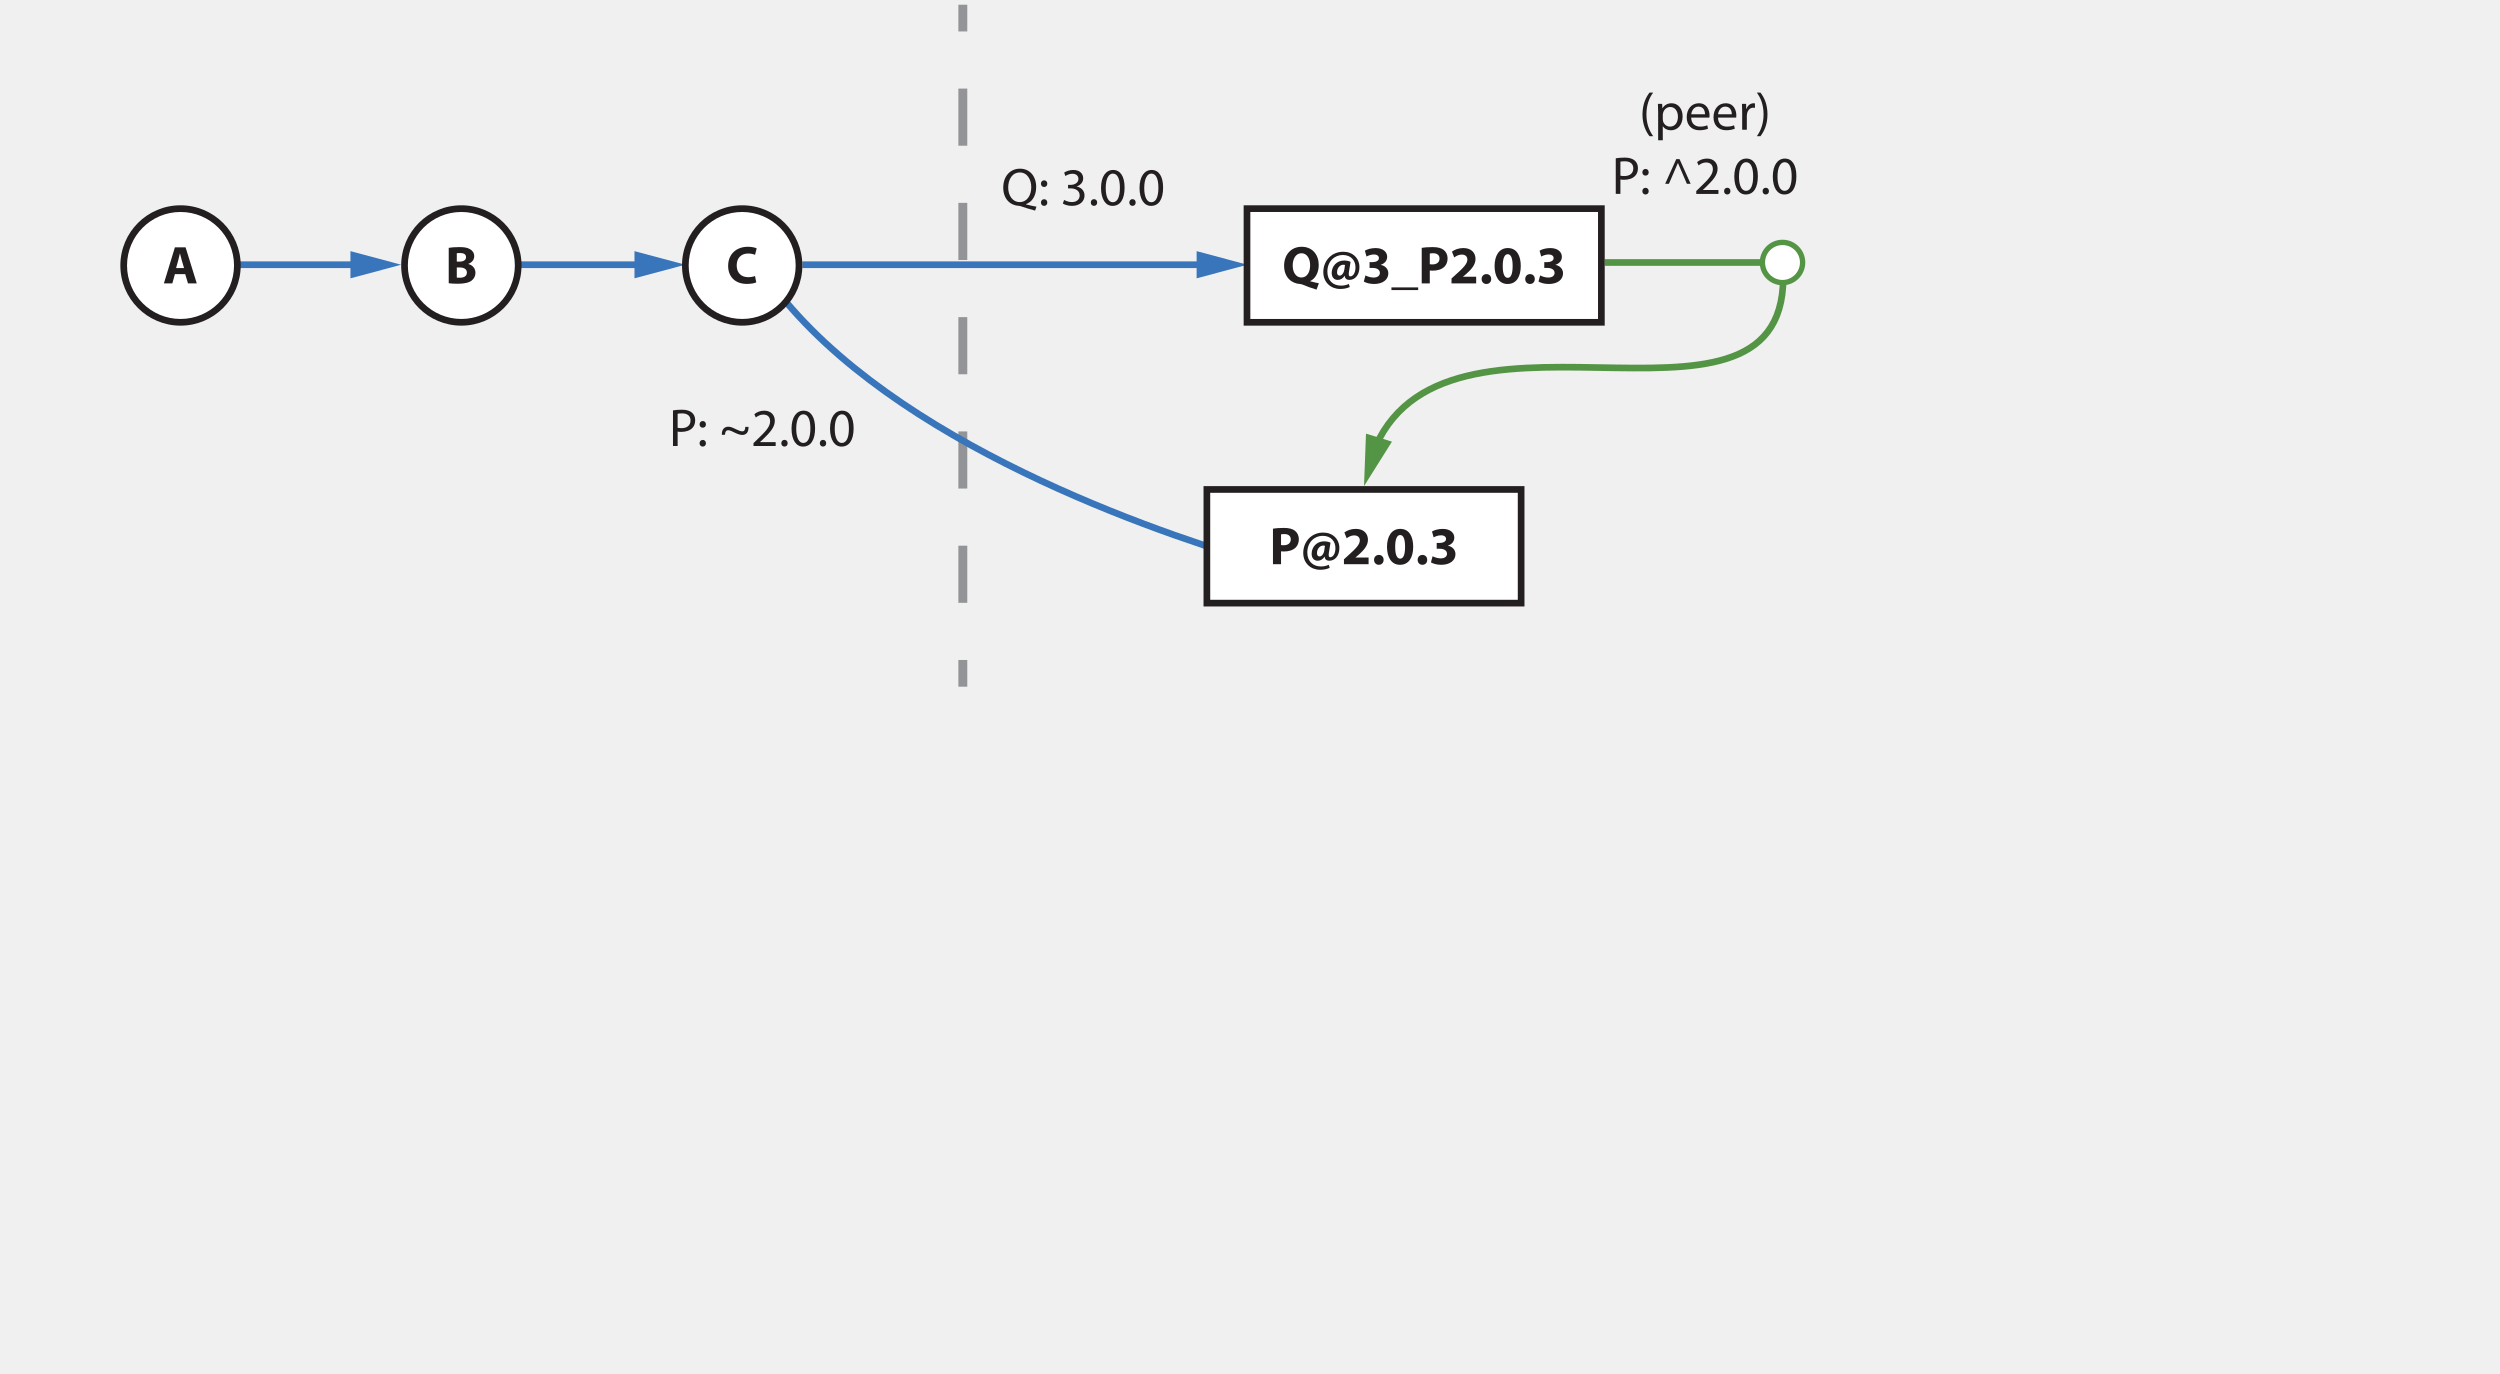
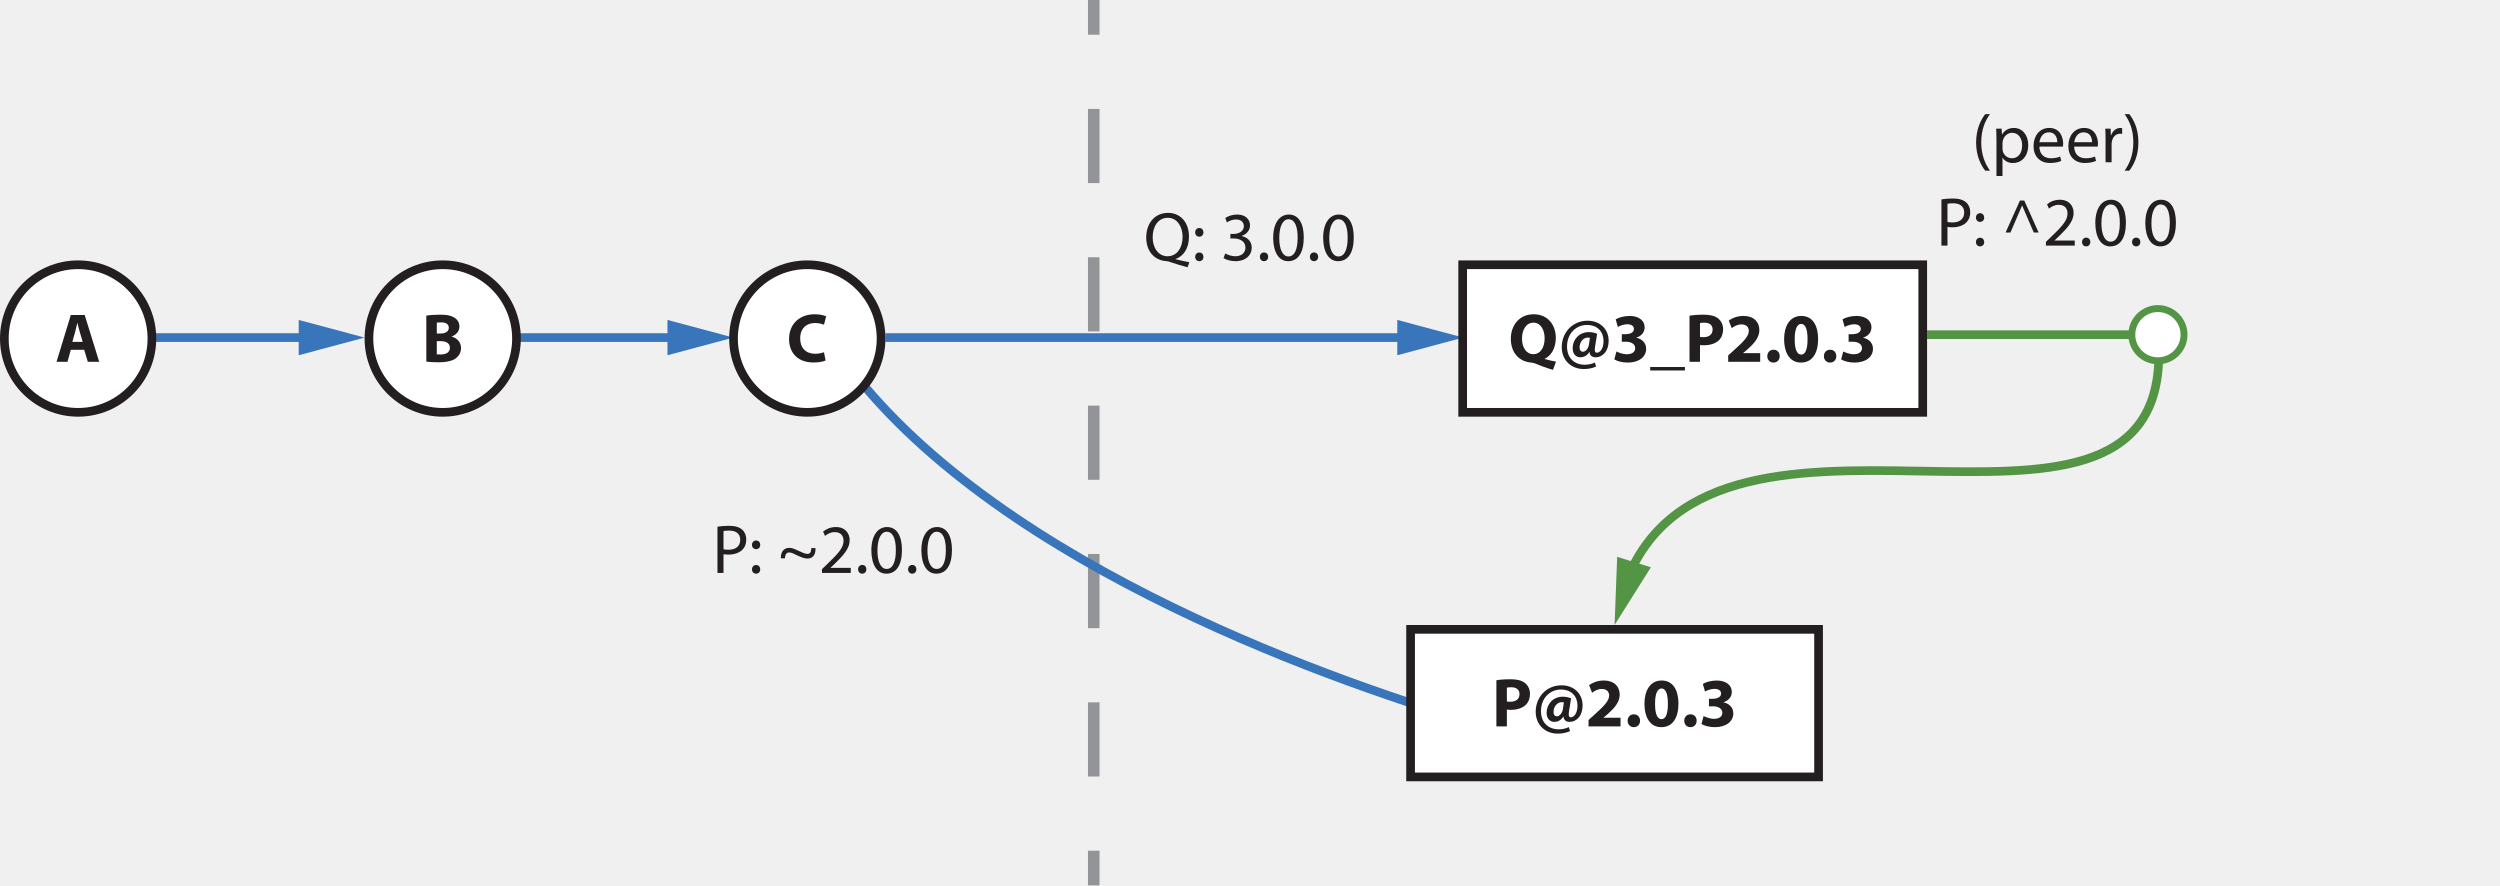
- <svg xmlns="http://www.w3.org/2000/svg" viewBox="0 0 560.849 308.167">
-   <g id="a">
-     <rect id="b" x="27" y="1.056" width="432" height="9" fill="none" />
-   </g>
-   <g id="c">
-     <g id="d">
-       <g id="e">
-         <g>
-           <line x1="216" y1="1.056" x2="216" y2="7.056" fill="none" stroke="#929497" stroke-miterlimit="10" stroke-width="2" />
-           <line x1="216" y1="19.874" x2="216" y2="141.647" fill="none" stroke="#929497" stroke-dasharray="0 0 12.818 12.818" stroke-miterlimit="10" stroke-width="2" />
-           <line x1="216" y1="148.056" x2="216" y2="154.056" fill="none" stroke="#929497" stroke-miterlimit="10" stroke-width="2" />
-         </g>
-       </g>
-       <g>
-         <path d="M399.833,58.222c4.843,47.648-73.927,3.19-91.23,41.901" fill="none" stroke="#549445" stroke-miterlimit="10" stroke-width="1.5" />
-         <polygon points="306.445 97.28 306 109.056 312.274 99.08 306.445 97.28" fill="#549445" />
-       </g>
-       <g>
-         <path d="M176.333,67.722c28.577,33.951,87.247,53.159,109.676,59.508" fill="none" stroke="#3975bb" stroke-miterlimit="10" stroke-width="1.5" />
-         <polygon points="283.215 129.583 295 129.611 284.809 123.693 283.215 129.583" fill="#3975bb" />
-       </g>
-       <g>
-         <line x1="180" y1="59.389" x2="270.531" y2="59.389" fill="none" stroke="#3975bb" stroke-miterlimit="10" stroke-width="1.5" />
-         <polygon points="268.45 62.44 279.833 59.389 268.45 56.338 268.45 62.44" fill="#3975bb" />
-       </g>
-       <g>
-         <path d="M370.87,20.776c-.875,1.175-1.511,2.734-1.511,4.905,0,2.135,.659,3.67,1.511,4.869h-.827c-.756-.996-1.571-2.531-1.571-4.869,.012-2.363,.815-3.898,1.571-4.905h.827Z" fill="#231f20" />
-         <path d="M371.988,25.19c0-.744-.024-1.343-.049-1.895h.948l.048,.995h.023c.432-.708,1.115-1.127,2.063-1.127,1.403,0,2.458,1.187,2.458,2.95,0,2.087-1.271,3.118-2.639,3.118-.768,0-1.438-.336-1.786-.912h-.024v3.154h-1.043v-6.284Zm1.043,1.547c0,.156,.024,.3,.048,.432,.192,.732,.828,1.235,1.583,1.235,1.115,0,1.764-.911,1.764-2.243,0-1.163-.612-2.159-1.728-2.159-.72,0-1.392,.516-1.595,1.307-.036,.132-.072,.288-.072,.432v.996Z" fill="#231f20" />
-         <path d="M379.403,26.389c.024,1.427,.936,2.015,1.991,2.015,.756,0,1.211-.132,1.607-.3l.18,.756c-.372,.168-1.008,.36-1.931,.36-1.787,0-2.854-1.176-2.854-2.927s1.031-3.13,2.723-3.13c1.895,0,2.398,1.667,2.398,2.734,0,.216-.024,.384-.036,.492h-4.078Zm3.095-.756c.012-.671-.276-1.715-1.463-1.715-1.067,0-1.535,.983-1.619,1.715h3.082Z" fill="#231f20" />
-         <path d="M385.415,26.389c.024,1.427,.936,2.015,1.991,2.015,.756,0,1.211-.132,1.607-.3l.18,.756c-.372,.168-1.008,.36-1.931,.36-1.787,0-2.854-1.176-2.854-2.927s1.031-3.13,2.723-3.13c1.895,0,2.398,1.667,2.398,2.734,0,.216-.024,.384-.036,.492h-4.078Zm3.095-.756c.012-.671-.276-1.715-1.463-1.715-1.067,0-1.535,.983-1.619,1.715h3.082Z" fill="#231f20" />
-         <path d="M390.84,25.106c0-.684-.013-1.271-.049-1.811h.924l.036,1.139h.048c.264-.779,.899-1.271,1.607-1.271,.12,0,.203,.012,.3,.036v.996c-.108-.024-.216-.036-.36-.036-.743,0-1.271,.564-1.415,1.355-.023,.144-.048,.312-.048,.492v3.094h-1.043v-3.994Z" fill="#231f20" />
-         <path d="M394.128,30.551c.852-1.188,1.511-2.747,1.511-4.905,0-2.147-.647-3.682-1.511-4.869h.815c.768,.983,1.571,2.519,1.571,4.881,0,2.351-.804,3.874-1.571,4.893h-.815Z" fill="#231f20" />
-         <path d="M362.478,35.512c.504-.084,1.164-.156,2.003-.156,1.032,0,1.787,.24,2.268,.672,.443,.384,.707,.971,.707,1.691,0,.731-.216,1.307-.624,1.727-.551,.587-1.451,.887-2.47,.887-.312,0-.601-.012-.84-.072v3.238h-1.044v-7.988Zm1.044,3.898c.228,.06,.516,.084,.863,.084,1.26,0,2.027-.612,2.027-1.727,0-1.067-.756-1.583-1.907-1.583-.456,0-.804,.036-.983,.084v3.142Z" fill="#231f20" />
-         <path d="M368.442,38.654c0-.444,.3-.756,.72-.756,.419,0,.695,.312,.707,.756,0,.419-.275,.744-.72,.744-.42,0-.707-.324-.707-.744Zm0,4.233c0-.443,.3-.755,.72-.755,.419,0,.695,.312,.707,.755,0,.42-.275,.744-.72,.744-.42,0-.707-.324-.707-.744Z" fill="#231f20" />
-         <path d="M378.435,41.233l-2.003-4.654h-.023l-2.003,4.654h-.84l2.482-5.529h.744l2.482,5.529h-.84Z" fill="#231f20" />
-         <path d="M380.538,43.5v-.647l.827-.804c1.991-1.895,2.891-2.902,2.902-4.078,0-.792-.384-1.523-1.547-1.523-.708,0-1.296,.36-1.655,.66l-.336-.744c.54-.456,1.308-.792,2.207-.792,1.679,0,2.387,1.151,2.387,2.267,0,1.439-1.044,2.603-2.687,4.186l-.624,.576v.024h3.502v.875h-4.977Z" fill="#231f20" />
-         <path d="M386.778,42.876c0-.444,.3-.756,.72-.756,.419,0,.707,.312,.707,.756,0,.432-.275,.755-.72,.755-.42,0-.707-.324-.707-.755Z" fill="#231f20" />
-         <path d="M394.358,39.518c0,2.651-.983,4.114-2.71,4.114-1.523,0-2.555-1.427-2.579-4.006,0-2.614,1.128-4.054,2.711-4.054,1.643,0,2.578,1.463,2.578,3.946Zm-4.233,.12c0,2.027,.623,3.178,1.583,3.178,1.079,0,1.595-1.259,1.595-3.25,0-1.919-.491-3.178-1.583-3.178-.923,0-1.595,1.127-1.595,3.25Z" fill="#231f20" />
-         <path d="M395.418,42.876c0-.444,.3-.756,.719-.756,.42,0,.708,.312,.708,.756,0,.432-.275,.755-.72,.755-.42,0-.707-.324-.707-.755Z" fill="#231f20" />
-         <path d="M402.998,39.518c0,2.651-.983,4.114-2.71,4.114-1.523,0-2.555-1.427-2.579-4.006,0-2.614,1.128-4.054,2.711-4.054,1.643,0,2.578,1.463,2.578,3.946Zm-4.233,.12c0,2.027,.624,3.178,1.583,3.178,1.079,0,1.595-1.259,1.595-3.25,0-1.919-.491-3.178-1.583-3.178-.923,0-1.595,1.127-1.595,3.25Z" fill="#231f20" />
-       </g>
-       <g>
-         <line x1="360" y1="58.889" x2="400.144" y2="58.889" fill="none" stroke="#549445" stroke-miterlimit="10" stroke-width="1.5" />
-         <g>
-           <circle cx="399.888" cy="58.889" r="4.512" transform="translate(15.88151 185.053) rotate(-26.56512)" fill="#fff" />
-           <path d="M399.888,64.001c-2.818,0-5.112-2.293-5.112-5.112,0-2.818,2.293-5.112,5.112-5.112,2.818,0,5.112,2.293,5.112,5.112,0,2.818-2.293,5.112-5.112,5.112-2.818,0,2.818,0,0,0Zm0-9.023c-2.157,0-3.912,1.754-3.912,3.912,0,2.157,1.754,3.912,3.912,3.912,2.157,0,3.912-1.754,3.912-3.912,0-2.157-1.754-3.912-3.912-3.912-2.157,0,2.157,0,0,0Z" fill="#549445" />
-         </g>
-       </g>
-       <g>
-         <line x1="116.833" y1="59.389" x2="144.42" y2="59.389" fill="none" stroke="#3975bb" stroke-miterlimit="10" stroke-width="1.5" />
-         <polygon points="142.339 62.44 153.722 59.389 142.339 56.338 142.339 62.44" fill="#3975bb" />
-       </g>
-       <g>
-         <line x1="53.111" y1="59.389" x2="80.698" y2="59.389" fill="none" stroke="#3975bb" stroke-miterlimit="10" stroke-width="1.5" />
-         <polygon points="78.617 62.44 90 59.389 78.617 56.338 78.617 62.44" fill="#3975bb" />
-       </g>
+ <svg xmlns="http://www.w3.org/2000/svg" version="1.1" viewBox="0 0 432 153">
+   <g transform="translate(-27,-1.055664)">
+     <rect x="27" y="1.056" width="432" height="9" fill="none" />
+     <g fill="none" stroke="#929497" stroke-miterlimit="10" stroke-width="2">
+       <line x1="216" x2="216" y1="1.056" y2="7.056" />
+       <line x1="216" x2="216" y1="19.874" y2="141.647" stroke-dasharray="0, 0, 12.818, 12.818" />
+       <line x1="216" x2="216" y1="148.056" y2="154.056" />
    </g>
-     <g id="f">
-       <g>
-         <g>
-           <circle cx="103.5" cy="59.556" r="12.75" fill="#fff" />
-           <path d="M103.5,47.556c6.617,0,12,5.383,12,12s-5.383,12-12,12-12-5.383-12-12,5.383-12,12-12m0-1.5c-7.456,0-13.5,6.044-13.5,13.5s6.044,13.5,13.5,13.5,13.5-6.044,13.5-13.5-6.044-13.5-13.5-13.5h0Z" fill="#231f20" />
-         </g>
-         <path d="M100.667,55.6c.48-.096,1.451-.168,2.363-.168,1.115,0,1.799,.108,2.387,.456,.563,.3,.971,.852,.971,1.583,0,.719-.419,1.391-1.331,1.727v.024c.923,.252,1.607,.947,1.607,1.991,0,.731-.335,1.308-.839,1.715-.588,.468-1.571,.731-3.178,.731-.899,0-1.571-.06-1.979-.12v-7.939Zm1.811,3.094h.6c.959,0,1.475-.396,1.475-.996,0-.611-.468-.935-1.295-.935-.396,0-.624,.024-.78,.048v1.883Zm0,3.586c.18,.024,.396,.024,.708,.024,.828,0,1.559-.312,1.559-1.163,0-.815-.731-1.14-1.643-1.14h-.624v2.279Z" fill="#231f20" />
-       </g>
-       <g>
-         <g>
-           <circle cx="40.5" cy="59.556" r="12.75" fill="#fff" />
-           <path d="M40.5,47.556c6.617,0,12,5.383,12,12s-5.383,12-12,12-12-5.383-12-12,5.383-12,12-12m0-1.5c-7.456,0-13.5,6.044-13.5,13.5s6.044,13.5,13.5,13.5,13.5-6.044,13.5-13.5-6.044-13.5-13.5-13.5h0Z" fill="#231f20" />
-         </g>
-         <path d="M39.238,61.501l-.576,2.075h-1.895l2.47-8.083h2.399l2.506,8.083h-1.967l-.624-2.075h-2.315Zm2.051-1.367l-.504-1.715c-.144-.479-.288-1.08-.408-1.559h-.024c-.12,.479-.24,1.091-.372,1.559l-.479,1.715h1.787Z" fill="#231f20" />
-       </g>
-       <g>
-         <g>
-           <circle cx="166.5" cy="59.556" r="12.75" fill="#fff" />
-           <path d="M166.5,47.556c6.617,0,12,5.383,12,12s-5.383,12-12,12-12-5.383-12-12,5.383-12,12-12m0-1.5c-7.456,0-13.5,6.044-13.5,13.5s6.044,13.5,13.5,13.5,13.5-6.044,13.5-13.5-6.044-13.5-13.5-13.5h0Z" fill="#231f20" />
-         </g>
-         <path d="M169.659,63.348c-.336,.168-1.092,.348-2.075,.348-2.794,0-4.233-1.739-4.233-4.042,0-2.758,1.967-4.293,4.414-4.293,.947,0,1.667,.192,1.991,.36l-.372,1.451c-.372-.156-.888-.3-1.535-.3-1.451,0-2.579,.875-2.579,2.674,0,1.619,.959,2.639,2.59,2.639,.552,0,1.164-.12,1.523-.264l.276,1.427Z" fill="#231f20" />
-       </g>
-       <g>
-         <g>
-           <rect x="270.75" y="109.806" width="70.5" height="25.5" fill="#fff" />
-           <path d="M340.5,110.556v24h-69v-24h69m1.5-1.5h-72v27h72v-27h0Z" fill="#231f20" />
-         </g>
-         <g>
-           <path d="M285.576,118.6c.563-.096,1.355-.168,2.471-.168,1.127,0,1.931,.216,2.471,.647,.516,.408,.863,1.08,.863,1.871s-.264,1.463-.744,1.919c-.623,.588-1.547,.852-2.627,.852-.239,0-.455-.012-.623-.036v2.891h-1.811v-7.976Zm1.811,3.67c.156,.036,.348,.048,.611,.048,.972,0,1.571-.492,1.571-1.319,0-.743-.516-1.187-1.427-1.187-.372,0-.624,.036-.756,.072v2.387Z" fill="#231f20" />
-           <path d="M298.305,127.391c-.721,.324-1.344,.432-2.195,.432-1.99,0-3.742-1.427-3.742-3.778,0-2.446,1.775-4.569,4.486-4.569,2.11,0,3.621,1.451,3.621,3.466,0,1.751-.982,2.854-2.278,2.854-.563,0-.972-.288-1.031-.923h-.024c-.371,.612-.911,.923-1.547,.923-.779,0-1.344-.576-1.344-1.559,0-1.463,1.08-2.794,2.807-2.794,.527,0,1.128,.132,1.428,.3l-.359,2.219c-.121,.708-.037,1.032,.299,1.043,.516,.012,1.164-.647,1.164-2.027,0-1.559-1.008-2.771-2.867-2.771-1.834,0-3.441,1.439-3.441,3.73,0,2.003,1.283,3.143,3.07,3.143,.611,0,1.259-.132,1.738-.384l.217,.695Zm-1.068-4.953c-.096-.024-.215-.048-.371-.048-.792,0-1.416,.779-1.416,1.703,0,.456,.205,.743,.6,.743,.444,0,.912-.563,1.02-1.259l.168-1.139Z" fill="#231f20" />
-           <path d="M301.5,126.576v-1.104l1.007-.912c1.703-1.523,2.53-2.398,2.555-3.31,0-.636-.384-1.139-1.283-1.139-.672,0-1.26,.336-1.667,.647l-.516-1.307c.588-.444,1.498-.804,2.555-.804,1.763,0,2.734,1.032,2.734,2.447,0,1.307-.947,2.351-2.075,3.358l-.72,.6v.024h2.938v1.499h-5.528Z" fill="#231f20" />
-           <path d="M308.255,125.604c0-.647,.443-1.115,1.079-1.115s1.067,.456,1.067,1.115c0,.636-.432,1.104-1.079,1.104-.624,0-1.067-.468-1.067-1.104Z" fill="#231f20" />
-           <path d="M317.036,122.642c0,2.411-.972,4.066-2.963,4.066-2.015,0-2.902-1.811-2.914-4.018,0-2.255,.96-4.042,2.975-4.042,2.087,0,2.902,1.859,2.902,3.994Zm-4.042,.048c-.012,1.787,.42,2.638,1.127,2.638,.708,0,1.092-.887,1.092-2.662,0-1.727-.372-2.639-1.104-2.639-.672,0-1.127,.852-1.115,2.663Z" fill="#231f20" />
-           <path d="M318.035,125.604c0-.647,.443-1.115,1.079-1.115s1.067,.456,1.067,1.115c0,.636-.432,1.104-1.079,1.104-.624,0-1.067-.468-1.067-1.104Z" fill="#231f20" />
-           <path d="M321.383,124.789c.324,.168,1.067,.48,1.812,.48,.947,0,1.427-.456,1.427-1.043,0-.768-.768-1.116-1.57-1.116h-.744v-1.307h.708c.611-.012,1.391-.24,1.391-.899,0-.468-.384-.815-1.151-.815-.636,0-1.307,.276-1.631,.468l-.372-1.319c.468-.3,1.403-.588,2.411-.588,1.667,0,2.591,.875,2.591,1.943,0,.828-.468,1.476-1.428,1.811v.024c.936,.168,1.691,.875,1.691,1.895,0,1.379-1.212,2.387-3.19,2.387-1.008,0-1.859-.264-2.314-.552l.371-1.367Z" fill="#231f20" />
-         </g>
-       </g>
-       <g>
-         <g>
-           <rect x="279.75" y="46.806" width="79.5" height="25.5" fill="#fff" />
-           <path d="M358.5,47.556v24h-78v-24h78m1.5-1.5h-81v27h81v-27h0Z" fill="#231f20" />
-         </g>
-         <g>
-           <path d="M295.352,64.967c-1.15-.336-2.11-.684-3.189-1.139-.18-.072-.372-.108-.564-.12-1.822-.12-3.525-1.463-3.525-4.102,0-2.423,1.535-4.246,3.945-4.246,2.471,0,3.826,1.871,3.826,4.078,0,1.835-.852,3.13-1.919,3.61v.048c.624,.18,1.319,.324,1.955,.456l-.528,1.415Zm-1.438-5.457c0-1.475-.696-2.698-1.943-2.698s-1.967,1.223-1.967,2.734c-.012,1.535,.731,2.71,1.955,2.71,1.235,0,1.955-1.163,1.955-2.747Z" fill="#231f20" />
-           <path d="M302.805,64.391c-.72,.324-1.344,.432-2.195,.432-1.99,0-3.741-1.427-3.741-3.778,0-2.446,1.774-4.569,4.485-4.569,2.111,0,3.622,1.451,3.622,3.466,0,1.751-.983,2.854-2.278,2.854-.564,0-.972-.288-1.031-.923h-.024c-.372,.612-.911,.923-1.548,.923-.779,0-1.343-.576-1.343-1.559,0-1.463,1.079-2.794,2.807-2.794,.527,0,1.127,.132,1.427,.3l-.359,2.219c-.12,.708-.036,1.032,.3,1.043,.516,.012,1.163-.647,1.163-2.027,0-1.559-1.008-2.771-2.866-2.771-1.835,0-3.442,1.439-3.442,3.73,0,2.003,1.283,3.143,3.07,3.143,.611,0,1.26-.132,1.739-.384l.216,.695Zm-1.067-4.953c-.096-.024-.216-.048-.372-.048-.791,0-1.415,.779-1.415,1.703,0,.456,.204,.743,.6,.743,.444,0,.911-.563,1.02-1.259l.168-1.139Z" fill="#231f20" />
-           <path d="M306.324,61.789c.323,.168,1.066,.48,1.811,.48,.947,0,1.428-.456,1.428-1.043,0-.768-.768-1.116-1.572-1.116h-.743v-1.307h.708c.611-.012,1.391-.24,1.391-.899,0-.468-.383-.815-1.15-.815-.637,0-1.309,.276-1.632,.468l-.372-1.319c.469-.3,1.403-.588,2.411-.588,1.667,0,2.591,.875,2.591,1.943,0,.828-.469,1.476-1.428,1.811v.024c.936,.168,1.691,.875,1.691,1.895,0,1.379-1.211,2.387-3.19,2.387-1.007,0-1.858-.264-2.315-.552l.373-1.367Z" fill="#231f20" />
-           <path d="M318.153,64.475v.6h-5.997v-.6h5.997Z" fill="#231f20" />
-           <path d="M318.948,55.6c.563-.096,1.354-.168,2.47-.168,1.128,0,1.932,.216,2.471,.647,.517,.408,.864,1.08,.864,1.871s-.265,1.463-.744,1.919c-.623,.588-1.547,.852-2.626,.852-.24,0-.456-.012-.624-.036v2.891h-1.811v-7.976Zm1.811,3.67c.156,.036,.348,.048,.611,.048,.972,0,1.571-.492,1.571-1.319,0-.743-.516-1.187-1.427-1.187-.372,0-.624,.036-.756,.072v2.387Z" fill="#231f20" />
-           <path d="M325.632,63.576v-1.104l1.007-.912c1.703-1.523,2.531-2.398,2.555-3.31,0-.636-.384-1.139-1.283-1.139-.672,0-1.259,.336-1.667,.647l-.516-1.307c.588-.444,1.499-.804,2.555-.804,1.763,0,2.734,1.032,2.734,2.447,0,1.307-.947,2.351-2.075,3.358l-.719,.6v.024h2.938v1.499h-5.528Z" fill="#231f20" />
-           <path d="M332.388,62.604c0-.647,.443-1.115,1.079-1.115s1.067,.456,1.067,1.115c0,.636-.432,1.104-1.079,1.104-.624,0-1.067-.468-1.067-1.104Z" fill="#231f20" />
-           <path d="M341.169,59.642c0,2.411-.972,4.066-2.963,4.066-2.015,0-2.902-1.811-2.914-4.018,0-2.255,.96-4.042,2.975-4.042,2.087,0,2.902,1.859,2.902,3.994Zm-4.042,.048c-.012,1.787,.42,2.638,1.127,2.638,.708,0,1.092-.887,1.092-2.662,0-1.727-.372-2.639-1.104-2.639-.672,0-1.127,.852-1.115,2.663Z" fill="#231f20" />
-           <path d="M342.168,62.604c0-.647,.443-1.115,1.079-1.115s1.067,.456,1.067,1.115c0,.636-.432,1.104-1.079,1.104-.624,0-1.067-.468-1.067-1.104Z" fill="#231f20" />
-           <path d="M345.516,61.789c.324,.168,1.067,.48,1.812,.48,.947,0,1.427-.456,1.427-1.043,0-.768-.768-1.116-1.57-1.116h-.744v-1.307h.708c.611-.012,1.391-.24,1.391-.899,0-.468-.384-.815-1.151-.815-.636,0-1.307,.276-1.631,.468l-.372-1.319c.468-.3,1.403-.588,2.411-.588,1.667,0,2.591,.875,2.591,1.943,0,.828-.468,1.476-1.428,1.811v.024c.936,.168,1.691,.875,1.691,1.895,0,1.379-1.212,2.387-3.19,2.387-1.008,0-1.859-.264-2.314-.552l.371-1.367Z" fill="#231f20" />
-         </g>
-       </g>
-       <g>
-         <path d="M150.978,92.068c.504-.084,1.164-.156,2.003-.156,1.032,0,1.787,.24,2.268,.672,.443,.384,.707,.971,.707,1.691,0,.731-.216,1.307-.624,1.727-.551,.587-1.451,.888-2.47,.888-.312,0-.601-.012-.84-.072v3.238h-1.044v-7.988Zm1.044,3.898c.228,.06,.516,.084,.863,.084,1.26,0,2.027-.612,2.027-1.727,0-1.067-.756-1.583-1.907-1.583-.456,0-.804,.036-.983,.084v3.142Z" fill="#231f20" />
-         <path d="M156.942,95.21c0-.444,.3-.756,.72-.756,.419,0,.695,.312,.707,.756,0,.419-.275,.744-.72,.744-.42,0-.707-.324-.707-.744Zm0,4.233c0-.444,.3-.755,.72-.755,.419,0,.695,.312,.707,.755,0,.42-.275,.744-.72,.744-.42,0-.707-.324-.707-.744Z" fill="#231f20" />
-         <path d="M161.934,97.537c-.048-1.199,.6-1.811,1.427-1.811,.504,0,.888,.156,1.691,.54,.611,.288,1.056,.504,1.499,.504,.432,0,.636-.348,.647-1.007h.72c.061,1.343-.636,1.811-1.379,1.811-.479,0-.912-.144-1.739-.528-.563-.276-1.008-.528-1.439-.528s-.695,.3-.72,1.02h-.707Z" fill="#231f20" />
-         <path d="M169.038,100.056v-.647l.827-.804c1.991-1.895,2.891-2.902,2.902-4.078,0-.792-.384-1.523-1.547-1.523-.708,0-1.296,.36-1.655,.66l-.336-.744c.54-.456,1.308-.792,2.207-.792,1.679,0,2.387,1.151,2.387,2.267,0,1.439-1.044,2.603-2.687,4.186l-.624,.576v.024h3.502v.875h-4.977Z" fill="#231f20" />
-         <path d="M175.278,99.432c0-.444,.3-.756,.72-.756,.419,0,.707,.312,.707,.756,0,.432-.275,.755-.72,.755-.42,0-.707-.324-.707-.755Z" fill="#231f20" />
-         <path d="M182.858,96.074c0,2.651-.983,4.114-2.71,4.114-1.523,0-2.555-1.427-2.579-4.006,0-2.614,1.128-4.054,2.711-4.054,1.643,0,2.578,1.463,2.578,3.946Zm-4.233,.12c0,2.027,.623,3.178,1.583,3.178,1.079,0,1.595-1.259,1.595-3.25,0-1.919-.491-3.179-1.583-3.179-.923,0-1.595,1.127-1.595,3.25Z" fill="#231f20" />
-         <path d="M183.918,99.432c0-.444,.3-.756,.719-.756,.42,0,.708,.312,.708,.756,0,.432-.275,.755-.72,.755-.42,0-.707-.324-.707-.755Z" fill="#231f20" />
-         <path d="M191.498,96.074c0,2.651-.983,4.114-2.71,4.114-1.523,0-2.555-1.427-2.579-4.006,0-2.614,1.128-4.054,2.711-4.054,1.643,0,2.578,1.463,2.578,3.946Zm-4.233,.12c0,2.027,.624,3.178,1.583,3.178,1.079,0,1.595-1.259,1.595-3.25,0-1.919-.491-3.179-1.583-3.179-.923,0-1.595,1.127-1.595,3.25Z" fill="#231f20" />
-       </g>
-       <g>
-         <path d="M232.215,47.243c-1.092-.288-2.159-.612-3.095-.936-.168-.06-.336-.12-.491-.12-1.919-.072-3.562-1.487-3.562-4.09,0-2.59,1.583-4.257,3.766-4.257,2.195,0,3.622,1.703,3.622,4.089,0,2.075-.959,3.406-2.303,3.874v.048c.804,.204,1.68,.396,2.363,.516l-.3,.875Zm-.863-5.265c0-1.619-.84-3.286-2.555-3.286-1.764,0-2.627,1.631-2.615,3.382-.012,1.715,.936,3.262,2.566,3.262,1.668,0,2.604-1.511,2.604-3.358Z" fill="#231f20" />
-         <path d="M233.526,41.21c0-.444,.3-.756,.72-.756,.419,0,.695,.312,.707,.756,0,.419-.275,.744-.72,.744-.42,0-.707-.324-.707-.744Zm0,4.233c0-.444,.3-.755,.72-.755,.419,0,.695,.312,.707,.755,0,.42-.275,.744-.72,.744-.42,0-.707-.324-.707-.744Z" fill="#231f20" />
-         <path d="M238.722,44.844c.3,.192,.995,.492,1.727,.492,1.355,0,1.775-.863,1.763-1.511-.012-1.091-.995-1.559-2.015-1.559h-.588v-.792h.588c.768,0,1.739-.396,1.739-1.319,0-.624-.396-1.175-1.367-1.175-.624,0-1.224,.276-1.56,.516l-.275-.768c.407-.3,1.199-.6,2.039-.6,1.535,0,2.23,.912,2.23,1.859,0,.804-.479,1.487-1.439,1.835v.024c.96,.192,1.739,.911,1.739,2.002,0,1.248-.972,2.339-2.843,2.339-.875,0-1.643-.276-2.026-.528l.288-.815Z" fill="#231f20" />
-         <path d="M244.71,45.432c0-.444,.3-.756,.72-.756,.419,0,.707,.312,.707,.756,0,.432-.275,.755-.72,.755-.42,0-.707-.324-.707-.755Z" fill="#231f20" />
-         <path d="M252.29,42.074c0,2.651-.983,4.114-2.71,4.114-1.523,0-2.555-1.427-2.579-4.006,0-2.614,1.128-4.054,2.711-4.054,1.643,0,2.578,1.463,2.578,3.946Zm-4.233,.12c0,2.027,.623,3.178,1.583,3.178,1.079,0,1.595-1.259,1.595-3.25,0-1.919-.491-3.179-1.583-3.179-.923,0-1.595,1.127-1.595,3.25Z" fill="#231f20" />
-         <path d="M253.35,45.432c0-.444,.3-.756,.719-.756,.42,0,.708,.312,.708,.756,0,.432-.275,.755-.72,.755-.42,0-.707-.324-.707-.755Z" fill="#231f20" />
-         <path d="M260.93,42.074c0,2.651-.983,4.114-2.71,4.114-1.523,0-2.555-1.427-2.579-4.006,0-2.614,1.128-4.054,2.711-4.054,1.643,0,2.578,1.463,2.578,3.946Zm-4.233,.12c0,2.027,.624,3.178,1.583,3.178,1.079,0,1.595-1.259,1.595-3.25,0-1.919-.491-3.179-1.583-3.179-.923,0-1.595,1.127-1.595,3.25Z" fill="#231f20" />
-       </g>
+     <path d="m399.833 58.222c4.843 47.648-73.927 3.19-91.23 41.901" fill="none" stroke="#549445" stroke-miterlimit="10" stroke-width="1.5" />
+     <polygon points="312.274 99.08 306.445 97.28 306 109.056" fill="#549445" />
+     <path d="m176.333 67.722c28.577 33.951 87.247 53.159 109.676 59.508" fill="none" stroke="#3975bb" stroke-miterlimit="10" stroke-width="1.5" />
+     <polygon points="284.809 123.693 283.215 129.583 295 129.611" fill="#3975bb" />
+     <line x1="180" x2="270.531" y1="59.389" y2="59.389" fill="none" stroke="#3975bb" stroke-miterlimit="10" stroke-width="1.5" />
+     <polygon points="268.45 56.338 268.45 62.44 279.833 59.389" fill="#3975bb" />
+     <g fill="#231f20">
+       <path d="m370.87 20.776c-0.875 1.175-1.511 2.734-1.511 4.905 0 2.135 0.659 3.67 1.511 4.869h-0.827c-0.756-0.996-1.571-2.531-1.571-4.869 0.012-2.363 0.815-3.898 1.571-4.905z" />
+       <path d="m371.988 25.19c0-0.744-0.024-1.343-0.049-1.895h0.948l0.048 0.995h0.023c0.432-0.708 1.115-1.127 2.063-1.127 1.403 0 2.458 1.187 2.458 2.95 0 2.087-1.271 3.118-2.639 3.118-0.768 0-1.438-0.336-1.786-0.912h-0.024v3.154h-1.043zm1.043 1.547c0 0.156 0.024 0.3 0.048 0.432 0.192 0.732 0.828 1.235 1.583 1.235 1.115 0 1.764-0.911 1.764-2.243 0-1.163-0.612-2.159-1.728-2.159-0.72 0-1.392 0.516-1.595 1.307-0.036 0.132-0.072 0.288-0.072 0.432z" />
+       <path d="m379.403 26.389c0.024 1.427 0.936 2.015 1.991 2.015 0.756 0 1.211-0.132 1.607-0.3l0.18 0.756c-0.372 0.168-1.008 0.36-1.931 0.36-1.787 0-2.854-1.176-2.854-2.927 0-1.751 1.031-3.13 2.723-3.13 1.895 0 2.398 1.667 2.398 2.734 0 0.216-0.024 0.384-0.036 0.492zm3.095-0.756c0.012-0.671-0.276-1.715-1.463-1.715-1.067 0-1.535 0.983-1.619 1.715z" />
+       <path d="m385.415 26.389c0.024 1.427 0.936 2.015 1.991 2.015 0.756 0 1.211-0.132 1.607-0.3l0.18 0.756c-0.372 0.168-1.008 0.36-1.931 0.36-1.787 0-2.854-1.176-2.854-2.927 0-1.751 1.031-3.13 2.723-3.13 1.895 0 2.398 1.667 2.398 2.734 0 0.216-0.024 0.384-0.036 0.492zm3.095-0.756c0.012-0.671-0.276-1.715-1.463-1.715-1.067 0-1.535 0.983-1.619 1.715z" />
+       <path d="m390.84 25.106c0-0.684-0.013-1.271-0.049-1.811h0.924l0.036 1.139h0.048c0.264-0.779 0.899-1.271 1.607-1.271 0.12 0 0.203 0.012 0.3 0.036v0.996c-0.108-0.024-0.216-0.036-0.36-0.036-0.743 0-1.271 0.564-1.415 1.355-0.023 0.144-0.048 0.312-0.048 0.492v3.094h-1.043z" />
+       <path d="m394.128 30.551c0.852-1.188 1.511-2.747 1.511-4.905 0-2.147-0.647-3.682-1.511-4.869h0.815c0.768 0.983 1.571 2.519 1.571 4.881 0 2.351-0.804 3.874-1.571 4.893z" />
+       <path d="m362.478 35.512c0.504-0.084 1.164-0.156 2.003-0.156 1.032 0 1.787 0.24 2.268 0.672 0.443 0.384 0.707 0.971 0.707 1.691 0 0.731-0.216 1.307-0.624 1.727-0.551 0.587-1.451 0.887-2.47 0.887-0.312 0-0.601-0.012-0.84-0.072v3.238h-1.044zm1.044 3.898c0.228 0.06 0.516 0.084 0.863 0.084 1.26 0 2.027-0.612 2.027-1.727 0-1.067-0.756-1.583-1.907-1.583-0.456 0-0.804 0.036-0.983 0.084z" />
+       <path d="m368.442 38.654c0-0.444 0.3-0.756 0.72-0.756 0.419 0 0.695 0.312 0.707 0.756 0 0.419-0.275 0.744-0.72 0.744-0.42 0-0.707-0.324-0.707-0.744zm0 4.233c0-0.443 0.3-0.755 0.72-0.755 0.419 0 0.695 0.312 0.707 0.755 0 0.42-0.275 0.744-0.72 0.744-0.42 0-0.707-0.324-0.707-0.744z" />
+       <path d="m378.435 41.233-2.003-4.654h-0.023l-2.003 4.654h-0.84l2.482-5.529h0.744l2.482 5.529z" />
+       <path d="m380.538 43.5v-0.647l0.827-0.804c1.991-1.895 2.891-2.902 2.902-4.078 0-0.792-0.384-1.523-1.547-1.523-0.708 0-1.296 0.36-1.655 0.66l-0.336-0.744c0.54-0.456 1.308-0.792 2.207-0.792 1.679 0 2.387 1.151 2.387 2.267 0 1.439-1.044 2.603-2.687 4.186l-0.624 0.576v0.024h3.502v0.875z" />
+       <path d="m386.778 42.876c0-0.444 0.3-0.756 0.72-0.756 0.419 0 0.707 0.312 0.707 0.756 0 0.432-0.275 0.755-0.72 0.755-0.42 0-0.707-0.324-0.707-0.755z" />
+       <path d="m394.358 39.518c0 2.651-0.983 4.114-2.71 4.114-1.523 0-2.555-1.427-2.579-4.006 0-2.614 1.128-4.054 2.711-4.054 1.643 0 2.578 1.463 2.578 3.946zm-4.233 0.12c0 2.027 0.623 3.178 1.583 3.178 1.079 0 1.595-1.259 1.595-3.25 0-1.919-0.491-3.178-1.583-3.178-0.923 0-1.595 1.127-1.595 3.25z" />
+       <path d="m395.418 42.876c0-0.444 0.3-0.756 0.719-0.756 0.42 0 0.708 0.312 0.708 0.756 0 0.432-0.275 0.755-0.72 0.755-0.42 0-0.707-0.324-0.707-0.755z" />
+       <path d="m402.998 39.518c0 2.651-0.983 4.114-2.71 4.114-1.523 0-2.555-1.427-2.579-4.006 0-2.614 1.128-4.054 2.711-4.054 1.643 0 2.578 1.463 2.578 3.946zm-4.233 0.12c0 2.027 0.624 3.178 1.583 3.178 1.079 0 1.595-1.259 1.595-3.25 0-1.919-0.491-3.178-1.583-3.178-0.923 0-1.595 1.127-1.595 3.25z" />
+     </g>
+     <line x1="360" x2="400.144" y1="58.889" y2="58.889" fill="none" stroke="#549445" stroke-miterlimit="10" stroke-width="1.5" />
+     <circle transform="rotate(-26.56512,399.8883,58.889)" cx="399.888" cy="58.889" r="4.512" fill="#fff" />
+     <path d="m399.888 64.001c-2.818 0-5.112-2.293-5.112-5.112 0-2.818 2.293-5.112 5.112-5.112 2.818 0 5.112 2.293 5.112 5.112 0 2.818-2.293 5.112-5.112 5.112-2.818 0 2.818 0 0 0zm0-9.023c-2.157 0-3.912 1.754-3.912 3.912 0 2.157 1.754 3.912 3.912 3.912 2.157 0 3.912-1.754 3.912-3.912 0-2.157-1.754-3.912-3.912-3.912-2.157 0 2.157 0 0 0z" fill="#549445" />
+     <line x1="116.833" x2="144.42" y1="59.389" y2="59.389" fill="none" stroke="#3975bb" stroke-miterlimit="10" stroke-width="1.5" />
+     <polygon points="142.339 56.338 142.339 62.44 153.722 59.389" fill="#3975bb" />
+     <line x1="53.111" x2="80.698" y1="59.389" y2="59.389" fill="none" stroke="#3975bb" stroke-miterlimit="10" stroke-width="1.5" />
+     <polygon points="78.617 56.338 78.617 62.44 90 59.389" fill="#3975bb" />
+     <circle cx="103.5" cy="59.556" r="12.75" fill="#fff" />
+     <path d="m103.5 47.556c6.617 0 12 5.383 12 12s-5.383 12-12 12c-6.617 0-12-5.383-12-12s5.383-12 12-12m0-1.5c-7.456 0-13.5 6.044-13.5 13.5s6.044 13.5 13.5 13.5c7.456 0 13.5-6.044 13.5-13.5s-6.044-13.5-13.5-13.5z" fill="#231f20" />
+     <path d="m100.667 55.6c0.48-0.096 1.451-0.168 2.363-0.168 1.115 0 1.799 0.108 2.387 0.456 0.563 0.3 0.971 0.852 0.971 1.583 0 0.719-0.419 1.391-1.331 1.727v0.024c0.923 0.252 1.607 0.947 1.607 1.991 0 0.731-0.335 1.308-0.839 1.715-0.588 0.468-1.571 0.731-3.178 0.731-0.899 0-1.571-0.06-1.979-0.12zm1.811 3.094h0.6c0.959 0 1.475-0.396 1.475-0.996 0-0.611-0.468-0.935-1.295-0.935-0.396 0-0.624 0.024-0.78 0.048zm0 3.586c0.18 0.024 0.396 0.024 0.708 0.024 0.828 0 1.559-0.312 1.559-1.163 0-0.815-0.731-1.14-1.643-1.14h-0.624z" fill="#231f20" />
+     <circle cx="40.5" cy="59.556" r="12.75" fill="#fff" />
+     <path d="m40.5 47.556c6.617 0 12 5.383 12 12s-5.383 12-12 12-12-5.383-12-12 5.383-12 12-12m0-1.5c-7.456 0-13.5 6.044-13.5 13.5s6.044 13.5 13.5 13.5 13.5-6.044 13.5-13.5-6.044-13.5-13.5-13.5z" fill="#231f20" />
+     <path d="m39.238 61.501-0.576 2.075h-1.895l2.47-8.083h2.399l2.506 8.083h-1.967l-0.624-2.075zm2.051-1.367-0.504-1.715c-0.144-0.479-0.288-1.08-0.408-1.559h-0.024c-0.12 0.479-0.24 1.091-0.372 1.559l-0.479 1.715z" fill="#231f20" />
+     <circle cx="166.5" cy="59.556" r="12.75" fill="#fff" />
+     <path d="m166.5 47.556c6.617 0 12 5.383 12 12s-5.383 12-12 12-12-5.383-12-12 5.383-12 12-12m0-1.5c-7.456 0-13.5 6.044-13.5 13.5s6.044 13.5 13.5 13.5 13.5-6.044 13.5-13.5-6.044-13.5-13.5-13.5z" fill="#231f20" />
+     <path d="m169.659 63.348c-0.336 0.168-1.092 0.348-2.075 0.348-2.794 0-4.233-1.739-4.233-4.042 0-2.758 1.967-4.293 4.414-4.293 0.947 0 1.667 0.192 1.991 0.36l-0.372 1.451c-0.372-0.156-0.888-0.3-1.535-0.3-1.451 0-2.579 0.875-2.579 2.674 0 1.619 0.959 2.639 2.59 2.639 0.552 0 1.164-0.12 1.523-0.264z" fill="#231f20" />
+     <rect x="270.75" y="109.806" width="70.5" height="25.5" fill="#fff" />
+     <path d="m340.5 110.556v24h-69v-24h69m1.5-1.5h-72v27h72z" fill="#231f20" />
+     <g fill="#231f20">
+       <path d="m285.576 118.6c0.563-0.096 1.355-0.168 2.471-0.168 1.127 0 1.931 0.216 2.471 0.647 0.516 0.408 0.863 1.08 0.863 1.871 0 0.792-0.264 1.463-0.744 1.919-0.623 0.588-1.547 0.852-2.627 0.852-0.239 0-0.455-0.012-0.623-0.036v2.891h-1.811zm1.811 3.67c0.156 0.036 0.348 0.048 0.611 0.048 0.972 0 1.571-0.492 1.571-1.319 0-0.743-0.516-1.187-1.427-1.187-0.372 0-0.624 0.036-0.756 0.072z" />
+       <path d="m298.305 127.391c-0.721 0.324-1.344 0.432-2.195 0.432-1.99 0-3.742-1.427-3.742-3.778 0-2.446 1.775-4.569 4.486-4.569 2.11 0 3.621 1.451 3.621 3.466 0 1.751-0.982 2.854-2.278 2.854-0.563 0-0.972-0.288-1.031-0.923h-0.024c-0.371 0.612-0.911 0.923-1.547 0.923-0.779 0-1.344-0.576-1.344-1.559 0-1.463 1.08-2.794 2.807-2.794 0.527 0 1.128 0.132 1.428 0.3l-0.359 2.219c-0.121 0.708-0.037 1.032 0.299 1.043 0.516 0.012 1.164-0.647 1.164-2.027 0-1.559-1.008-2.771-2.867-2.771-1.834 0-3.441 1.439-3.441 3.73 0 2.003 1.283 3.143 3.07 3.143 0.611 0 1.259-0.132 1.738-0.384zm-1.068-4.953c-0.096-0.024-0.215-0.048-0.371-0.048-0.792 0-1.416 0.779-1.416 1.703 0 0.456 0.205 0.743 0.6 0.743 0.444 0 0.912-0.563 1.02-1.259z" />
+       <path d="m301.5 126.576v-1.104l1.007-0.912c1.703-1.523 2.53-2.398 2.555-3.31 0-0.636-0.384-1.139-1.283-1.139-0.672 0-1.26 0.336-1.667 0.647l-0.516-1.307c0.588-0.444 1.498-0.804 2.555-0.804 1.763 0 2.734 1.032 2.734 2.447 0 1.307-0.947 2.351-2.075 3.358l-0.72 0.6v0.024h2.938v1.499z" />
+       <path d="m308.255 125.604c0-0.647 0.443-1.115 1.079-1.115 0.636 0 1.067 0.456 1.067 1.115 0 0.636-0.432 1.104-1.079 1.104-0.624 0-1.067-0.468-1.067-1.104z" />
+       <path d="m317.036 122.642c0 2.411-0.972 4.066-2.963 4.066-2.015 0-2.902-1.811-2.914-4.018 0-2.255 0.96-4.042 2.975-4.042 2.087 0 2.902 1.859 2.902 3.994zm-4.042 0.048c-0.012 1.787 0.42 2.638 1.127 2.638 0.708 0 1.092-0.887 1.092-2.662 0-1.727-0.372-2.639-1.104-2.639-0.672 0-1.127 0.852-1.115 2.663z" />
+       <path d="m318.035 125.604c0-0.647 0.443-1.115 1.079-1.115s1.067 0.456 1.067 1.115c0 0.636-0.432 1.104-1.079 1.104-0.624 0-1.067-0.468-1.067-1.104z" />
+       <path d="m321.383 124.789c0.324 0.168 1.067 0.48 1.812 0.48 0.947 0 1.427-0.456 1.427-1.043 0-0.768-0.768-1.116-1.57-1.116h-0.744v-1.307h0.708c0.611-0.012 1.391-0.24 1.391-0.899 0-0.468-0.384-0.815-1.151-0.815-0.636 0-1.307 0.276-1.631 0.468l-0.372-1.319c0.468-0.3 1.403-0.588 2.411-0.588 1.667 0 2.591 0.875 2.591 1.943 0 0.828-0.468 1.476-1.428 1.811v0.024c0.936 0.168 1.691 0.875 1.691 1.895 0 1.379-1.212 2.387-3.19 2.387-1.008 0-1.859-0.264-2.314-0.552z" />
+     </g>
+     <rect x="279.75" y="46.806" width="79.5" height="25.5" fill="#fff" />
+     <path d="m358.5 47.556v24h-78v-24h78m1.5-1.5h-81v27h81z" fill="#231f20" />
+     <g fill="#231f20">
+       <path d="m295.352 64.967c-1.15-0.336-2.11-0.684-3.189-1.139-0.18-0.072-0.372-0.108-0.564-0.12-1.822-0.12-3.525-1.463-3.525-4.102 0-2.423 1.535-4.246 3.945-4.246 2.471 0 3.826 1.871 3.826 4.078 0 1.835-0.852 3.13-1.919 3.61v0.048c0.624 0.18 1.319 0.324 1.955 0.456zm-1.438-5.457c0-1.475-0.696-2.698-1.943-2.698s-1.967 1.223-1.967 2.734c-0.012 1.535 0.731 2.71 1.955 2.71 1.235 0 1.955-1.163 1.955-2.747z" />
+       <path d="m302.805 64.391c-0.72 0.324-1.344 0.432-2.195 0.432-1.99 0-3.741-1.427-3.741-3.778 0-2.446 1.774-4.569 4.485-4.569 2.111 0 3.622 1.451 3.622 3.466 0 1.751-0.983 2.854-2.278 2.854-0.564 0-0.972-0.288-1.031-0.923h-0.024c-0.372 0.612-0.911 0.923-1.548 0.923-0.779 0-1.343-0.576-1.343-1.559 0-1.463 1.079-2.794 2.807-2.794 0.527 0 1.127 0.132 1.427 0.3l-0.359 2.219c-0.12 0.708-0.036 1.032 0.3 1.043 0.516 0.012 1.163-0.647 1.163-2.027 0-1.559-1.008-2.771-2.866-2.771-1.835 0-3.442 1.439-3.442 3.73 0 2.003 1.283 3.143 3.07 3.143 0.611 0 1.26-0.132 1.739-0.384zm-1.067-4.953c-0.096-0.024-0.216-0.048-0.372-0.048-0.791 0-1.415 0.779-1.415 1.703 0 0.456 0.204 0.743 0.6 0.743 0.444 0 0.911-0.563 1.02-1.259z" />
+       <path d="m306.324 61.789c0.323 0.168 1.066 0.48 1.811 0.48 0.947 0 1.428-0.456 1.428-1.043 0-0.768-0.768-1.116-1.572-1.116h-0.743v-1.307h0.708c0.611-0.012 1.391-0.24 1.391-0.899 0-0.468-0.383-0.815-1.15-0.815-0.637 0-1.309 0.276-1.632 0.468l-0.372-1.319c0.469-0.3 1.403-0.588 2.411-0.588 1.667 0 2.591 0.875 2.591 1.943 0 0.828-0.469 1.476-1.428 1.811v0.024c0.936 0.168 1.691 0.875 1.691 1.895 0 1.379-1.211 2.387-3.19 2.387-1.007 0-1.858-0.264-2.315-0.552z" />
+       <path d="m318.153 64.475v0.6h-5.997v-0.6z" />
+       <path d="m318.948 55.6c0.563-0.096 1.354-0.168 2.47-0.168 1.128 0 1.932 0.216 2.471 0.647 0.517 0.408 0.864 1.08 0.864 1.871s-0.265 1.463-0.744 1.919c-0.623 0.588-1.547 0.852-2.626 0.852-0.24 0-0.456-0.012-0.624-0.036v2.891h-1.811zm1.811 3.67c0.156 0.036 0.348 0.048 0.611 0.048 0.972 0 1.571-0.492 1.571-1.319 0-0.743-0.516-1.187-1.427-1.187-0.372 0-0.624 0.036-0.756 0.072z" />
+       <path d="m325.632 63.576v-1.104l1.007-0.912c1.703-1.523 2.531-2.398 2.555-3.31 0-0.636-0.384-1.139-1.283-1.139-0.672 0-1.259 0.336-1.667 0.647l-0.516-1.307c0.588-0.444 1.499-0.804 2.555-0.804 1.763 0 2.734 1.032 2.734 2.447 0 1.307-0.947 2.351-2.075 3.358l-0.719 0.6v0.024h2.938v1.499z" />
+       <path d="m332.388 62.604c0-0.647 0.443-1.115 1.079-1.115 0.636 0 1.067 0.456 1.067 1.115 0 0.636-0.432 1.104-1.079 1.104-0.624 0-1.067-0.468-1.067-1.104z" />
+       <path d="m341.169 59.642c0 2.411-0.972 4.066-2.963 4.066-2.015 0-2.902-1.811-2.914-4.018 0-2.255 0.96-4.042 2.975-4.042 2.087 0 2.902 1.859 2.902 3.994zm-4.042 0.048c-0.012 1.787 0.42 2.638 1.127 2.638 0.708 0 1.092-0.887 1.092-2.662 0-1.727-0.372-2.639-1.104-2.639-0.672 0-1.127 0.852-1.115 2.663z" />
+       <path d="m342.168 62.604c0-0.647 0.443-1.115 1.079-1.115s1.067 0.456 1.067 1.115c0 0.636-0.432 1.104-1.079 1.104-0.624 0-1.067-0.468-1.067-1.104z" />
+       <path d="m345.516 61.789c0.324 0.168 1.067 0.48 1.812 0.48 0.947 0 1.427-0.456 1.427-1.043 0-0.768-0.768-1.116-1.57-1.116h-0.744v-1.307h0.708c0.611-0.012 1.391-0.24 1.391-0.899 0-0.468-0.384-0.815-1.151-0.815-0.636 0-1.307 0.276-1.631 0.468l-0.372-1.319c0.468-0.3 1.403-0.588 2.411-0.588 1.667 0 2.591 0.875 2.591 1.943 0 0.828-0.468 1.476-1.428 1.811v0.024c0.936 0.168 1.691 0.875 1.691 1.895 0 1.379-1.212 2.387-3.19 2.387-1.008 0-1.859-0.264-2.314-0.552z" />
+     </g>
+     <g fill="#231f20">
+       <path d="m150.978 92.068c0.504-0.084 1.164-0.156 2.003-0.156 1.032 0 1.787 0.24 2.268 0.672 0.443 0.384 0.707 0.971 0.707 1.691 0 0.731-0.216 1.307-0.624 1.727-0.551 0.587-1.451 0.888-2.47 0.888-0.312 0-0.601-0.012-0.84-0.072v3.238h-1.044zm1.044 3.898c0.228 0.06 0.516 0.084 0.863 0.084 1.26 0 2.027-0.612 2.027-1.727 0-1.067-0.756-1.583-1.907-1.583-0.456 0-0.804 0.036-0.983 0.084z" />
+       <path d="m156.942 95.21c0-0.444 0.3-0.756 0.72-0.756 0.419 0 0.695 0.312 0.707 0.756 0 0.419-0.275 0.744-0.72 0.744-0.42 0-0.707-0.324-0.707-0.744zm0 4.233c0-0.444 0.3-0.755 0.72-0.755 0.419 0 0.695 0.312 0.707 0.755 0 0.42-0.275 0.744-0.72 0.744-0.42 0-0.707-0.324-0.707-0.744z" />
+       <path d="m161.934 97.537c-0.048-1.199 0.6-1.811 1.427-1.811 0.504 0 0.888 0.156 1.691 0.54 0.611 0.288 1.056 0.504 1.499 0.504 0.432 0 0.636-0.348 0.647-1.007h0.72c0.061 1.343-0.636 1.811-1.379 1.811-0.479 0-0.912-0.144-1.739-0.528-0.563-0.276-1.008-0.528-1.439-0.528s-0.695 0.3-0.72 1.02z" />
+       <path d="m169.038 100.056v-0.647l0.827-0.804c1.991-1.895 2.891-2.902 2.902-4.078 0-0.792-0.384-1.523-1.547-1.523-0.708 0-1.296 0.36-1.655 0.66l-0.336-0.744c0.54-0.456 1.308-0.792 2.207-0.792 1.679 0 2.387 1.151 2.387 2.267 0 1.439-1.044 2.603-2.687 4.186l-0.624 0.576v0.024h3.502v0.875z" />
+       <path d="m175.278 99.432c0-0.444 0.3-0.756 0.72-0.756 0.419 0 0.707 0.312 0.707 0.756 0 0.432-0.275 0.755-0.72 0.755-0.42 0-0.707-0.324-0.707-0.755z" />
+       <path d="m182.858 96.074c0 2.651-0.983 4.114-2.71 4.114-1.523 0-2.555-1.427-2.579-4.006 0-2.614 1.128-4.054 2.711-4.054 1.643 0 2.578 1.463 2.578 3.946zm-4.233 0.12c0 2.027 0.623 3.178 1.583 3.178 1.079 0 1.595-1.259 1.595-3.25 0-1.919-0.491-3.179-1.583-3.179-0.923 0-1.595 1.127-1.595 3.25z" />
+       <path d="m183.918 99.432c0-0.444 0.3-0.756 0.719-0.756 0.42 0 0.708 0.312 0.708 0.756 0 0.432-0.275 0.755-0.72 0.755-0.42 0-0.707-0.324-0.707-0.755z" />
+       <path d="m191.498 96.074c0 2.651-0.983 4.114-2.71 4.114-1.523 0-2.555-1.427-2.579-4.006 0-2.614 1.128-4.054 2.711-4.054 1.643 0 2.578 1.463 2.578 3.946zm-4.233 0.12c0 2.027 0.624 3.178 1.583 3.178 1.079 0 1.595-1.259 1.595-3.25 0-1.919-0.491-3.179-1.583-3.179-0.923 0-1.595 1.127-1.595 3.25z" />
+     </g>
+     <g fill="#231f20">
+       <path d="m232.215 47.243c-1.092-0.288-2.159-0.612-3.095-0.936-0.168-0.06-0.336-0.12-0.491-0.12-1.919-0.072-3.562-1.487-3.562-4.09 0-2.59 1.583-4.257 3.766-4.257 2.195 0 3.622 1.703 3.622 4.089 0 2.075-0.959 3.406-2.303 3.874v0.048c0.804 0.204 1.68 0.396 2.363 0.516zm-0.863-5.265c0-1.619-0.84-3.286-2.555-3.286-1.764 0-2.627 1.631-2.615 3.382-0.012 1.715 0.936 3.262 2.566 3.262 1.668 0 2.604-1.511 2.604-3.358z" />
+       <path d="m233.526 41.21c0-0.444 0.3-0.756 0.72-0.756 0.419 0 0.695 0.312 0.707 0.756 0 0.419-0.275 0.744-0.72 0.744-0.42 0-0.707-0.324-0.707-0.744zm0 4.233c0-0.444 0.3-0.755 0.72-0.755 0.419 0 0.695 0.312 0.707 0.755 0 0.42-0.275 0.744-0.72 0.744-0.42 0-0.707-0.324-0.707-0.744z" />
+       <path d="m238.722 44.844c0.3 0.192 0.995 0.492 1.727 0.492 1.355 0 1.775-0.863 1.763-1.511-0.012-1.091-0.995-1.559-2.015-1.559h-0.588v-0.792h0.588c0.768 0 1.739-0.396 1.739-1.319 0-0.624-0.396-1.175-1.367-1.175-0.624 0-1.224 0.276-1.56 0.516l-0.275-0.768c0.407-0.3 1.199-0.6 2.039-0.6 1.535 0 2.23 0.912 2.23 1.859 0 0.804-0.479 1.487-1.439 1.835v0.024c0.96 0.192 1.739 0.911 1.739 2.002 0 1.248-0.972 2.339-2.843 2.339-0.875 0-1.643-0.276-2.026-0.528z" />
+       <path d="m244.71 45.432c0-0.444 0.3-0.756 0.72-0.756 0.419 0 0.707 0.312 0.707 0.756 0 0.432-0.275 0.755-0.72 0.755-0.42 0-0.707-0.324-0.707-0.755z" />
+       <path d="m252.29 42.074c0 2.651-0.983 4.114-2.71 4.114-1.523 0-2.555-1.427-2.579-4.006 0-2.614 1.128-4.054 2.711-4.054 1.643 0 2.578 1.463 2.578 3.946zm-4.233 0.12c0 2.027 0.623 3.178 1.583 3.178 1.079 0 1.595-1.259 1.595-3.25 0-1.919-0.491-3.179-1.583-3.179-0.923 0-1.595 1.127-1.595 3.25z" />
+       <path d="m253.35 45.432c0-0.444 0.3-0.756 0.719-0.756 0.42 0 0.708 0.312 0.708 0.756 0 0.432-0.275 0.755-0.72 0.755-0.42 0-0.707-0.324-0.707-0.755z" />
+       <path d="m260.93 42.074c0 2.651-0.983 4.114-2.71 4.114-1.523 0-2.555-1.427-2.579-4.006 0-2.614 1.128-4.054 2.711-4.054 1.643 0 2.578 1.463 2.578 3.946zm-4.233 0.12c0 2.027 0.624 3.178 1.583 3.178 1.079 0 1.595-1.259 1.595-3.25 0-1.919-0.491-3.179-1.583-3.179-0.923 0-1.595 1.127-1.595 3.25z" />
    </g>
  </g>
</svg>
